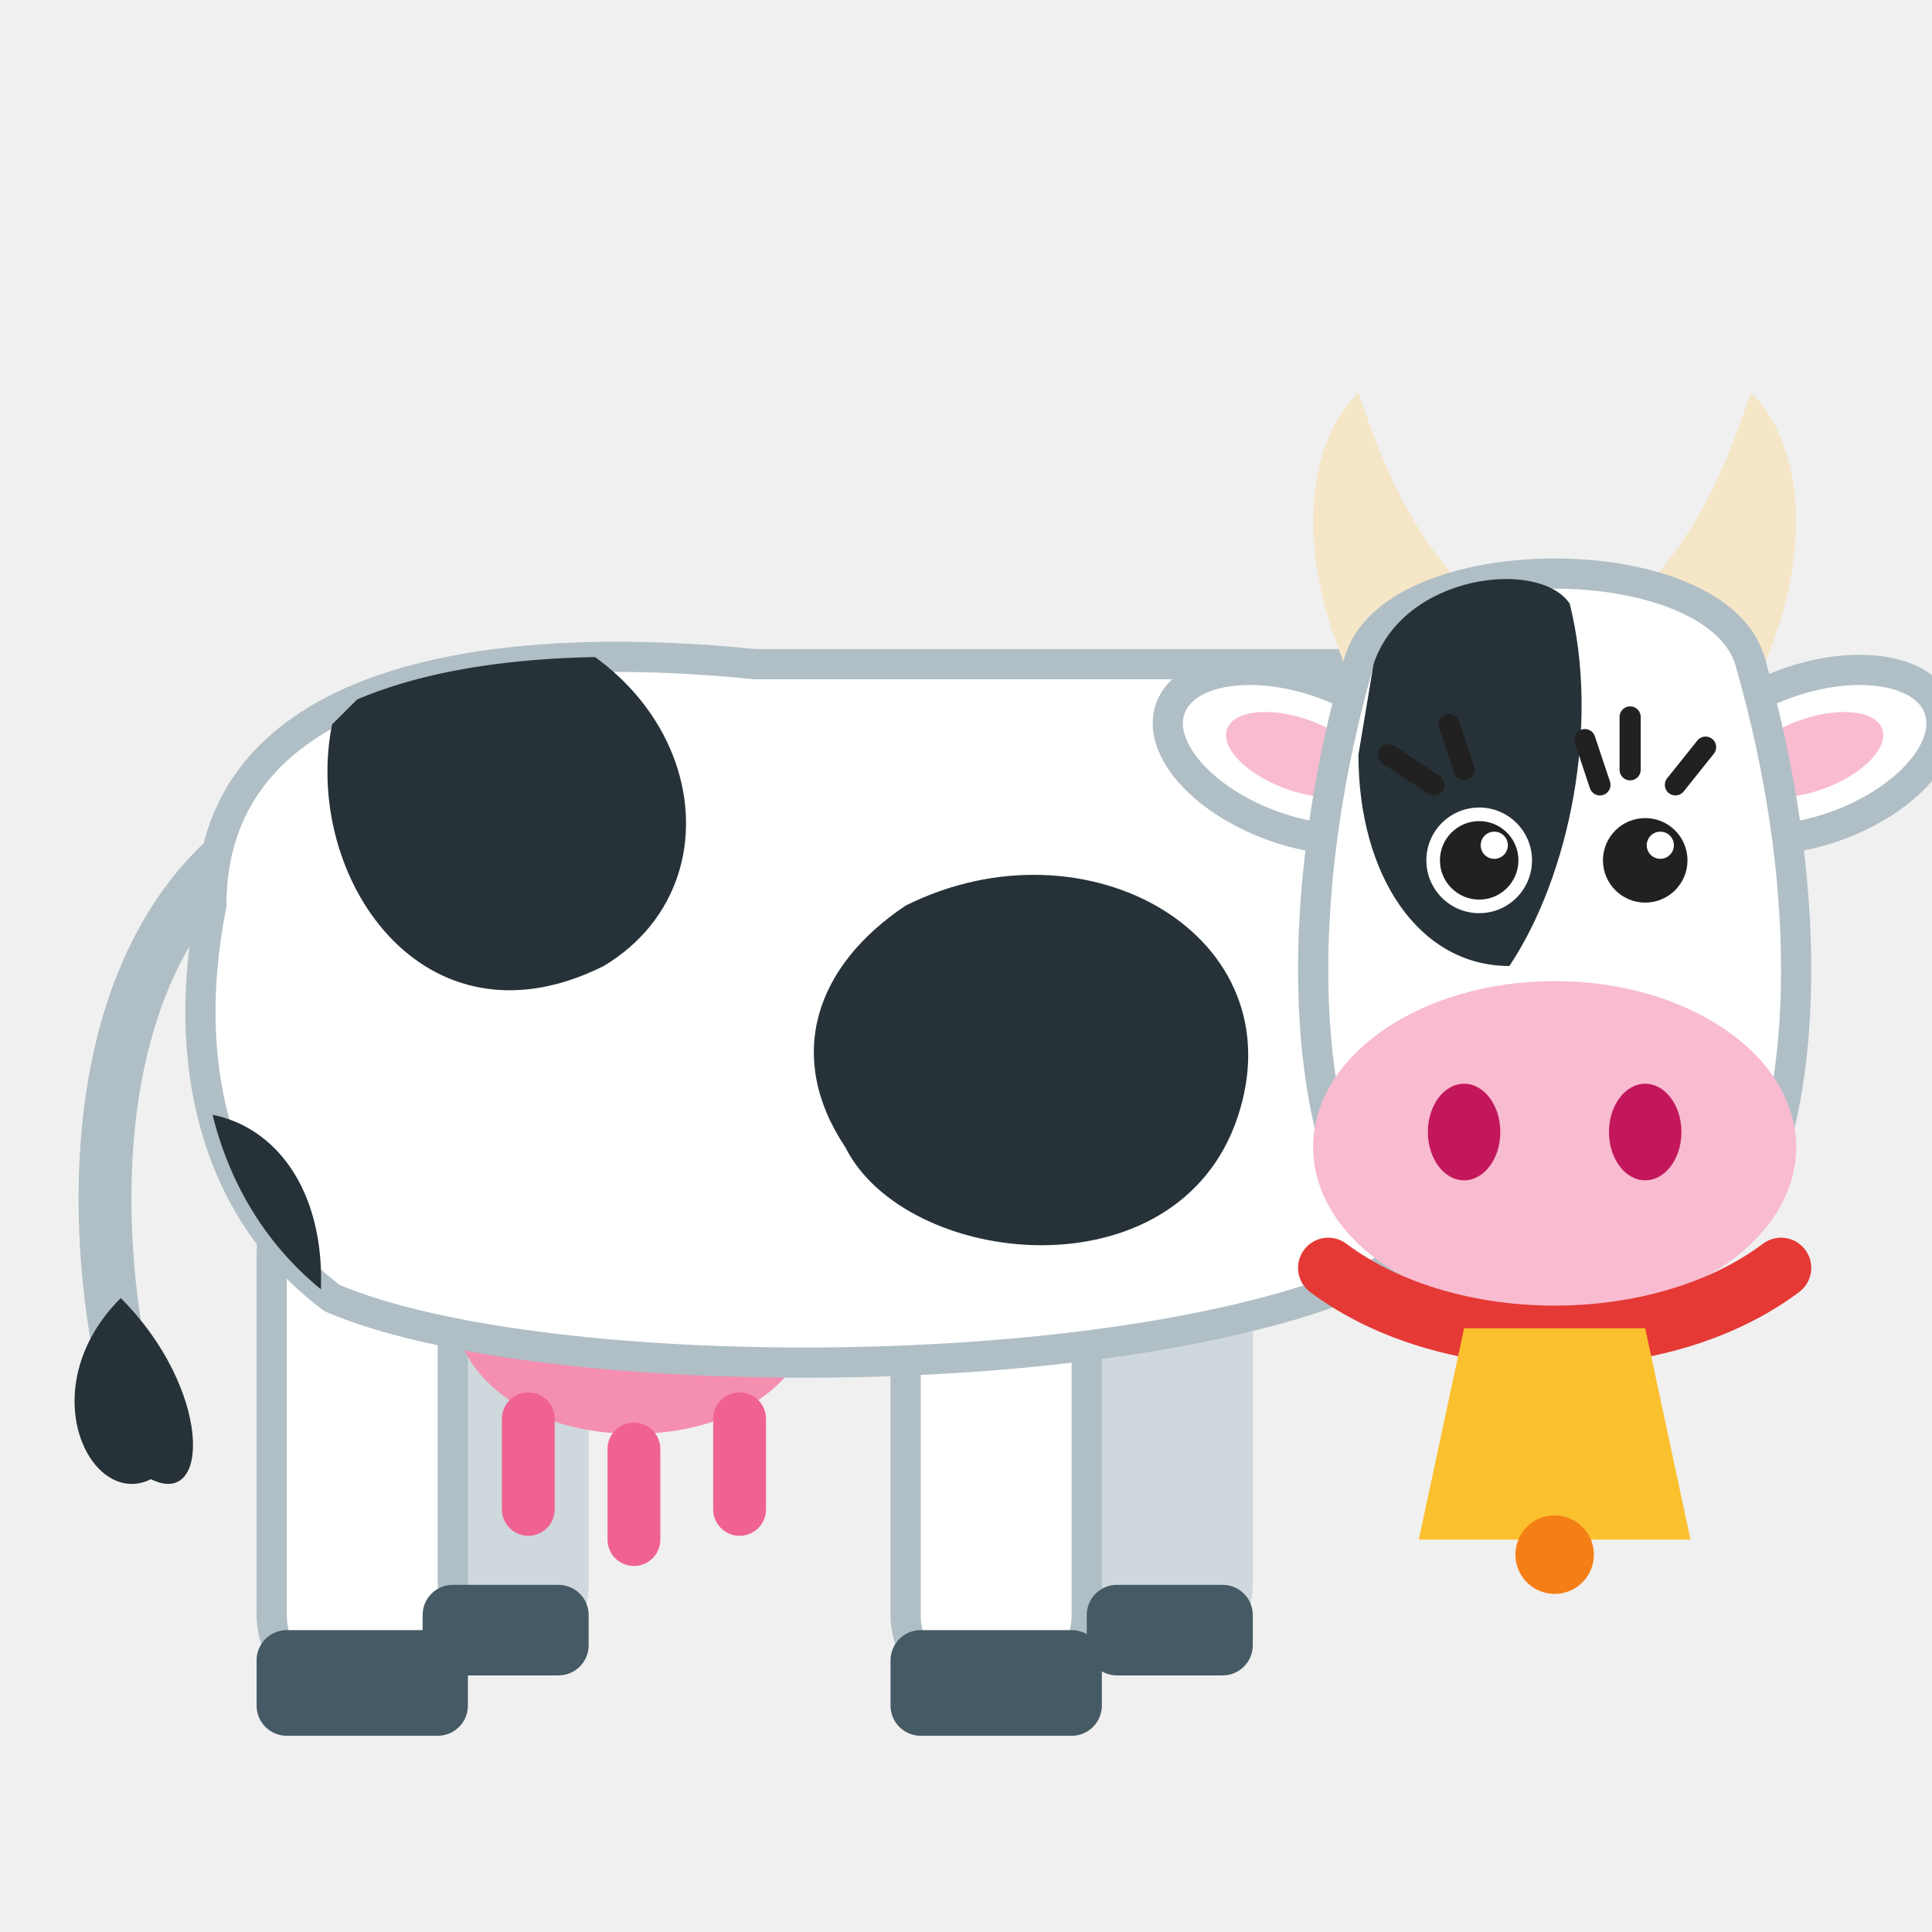
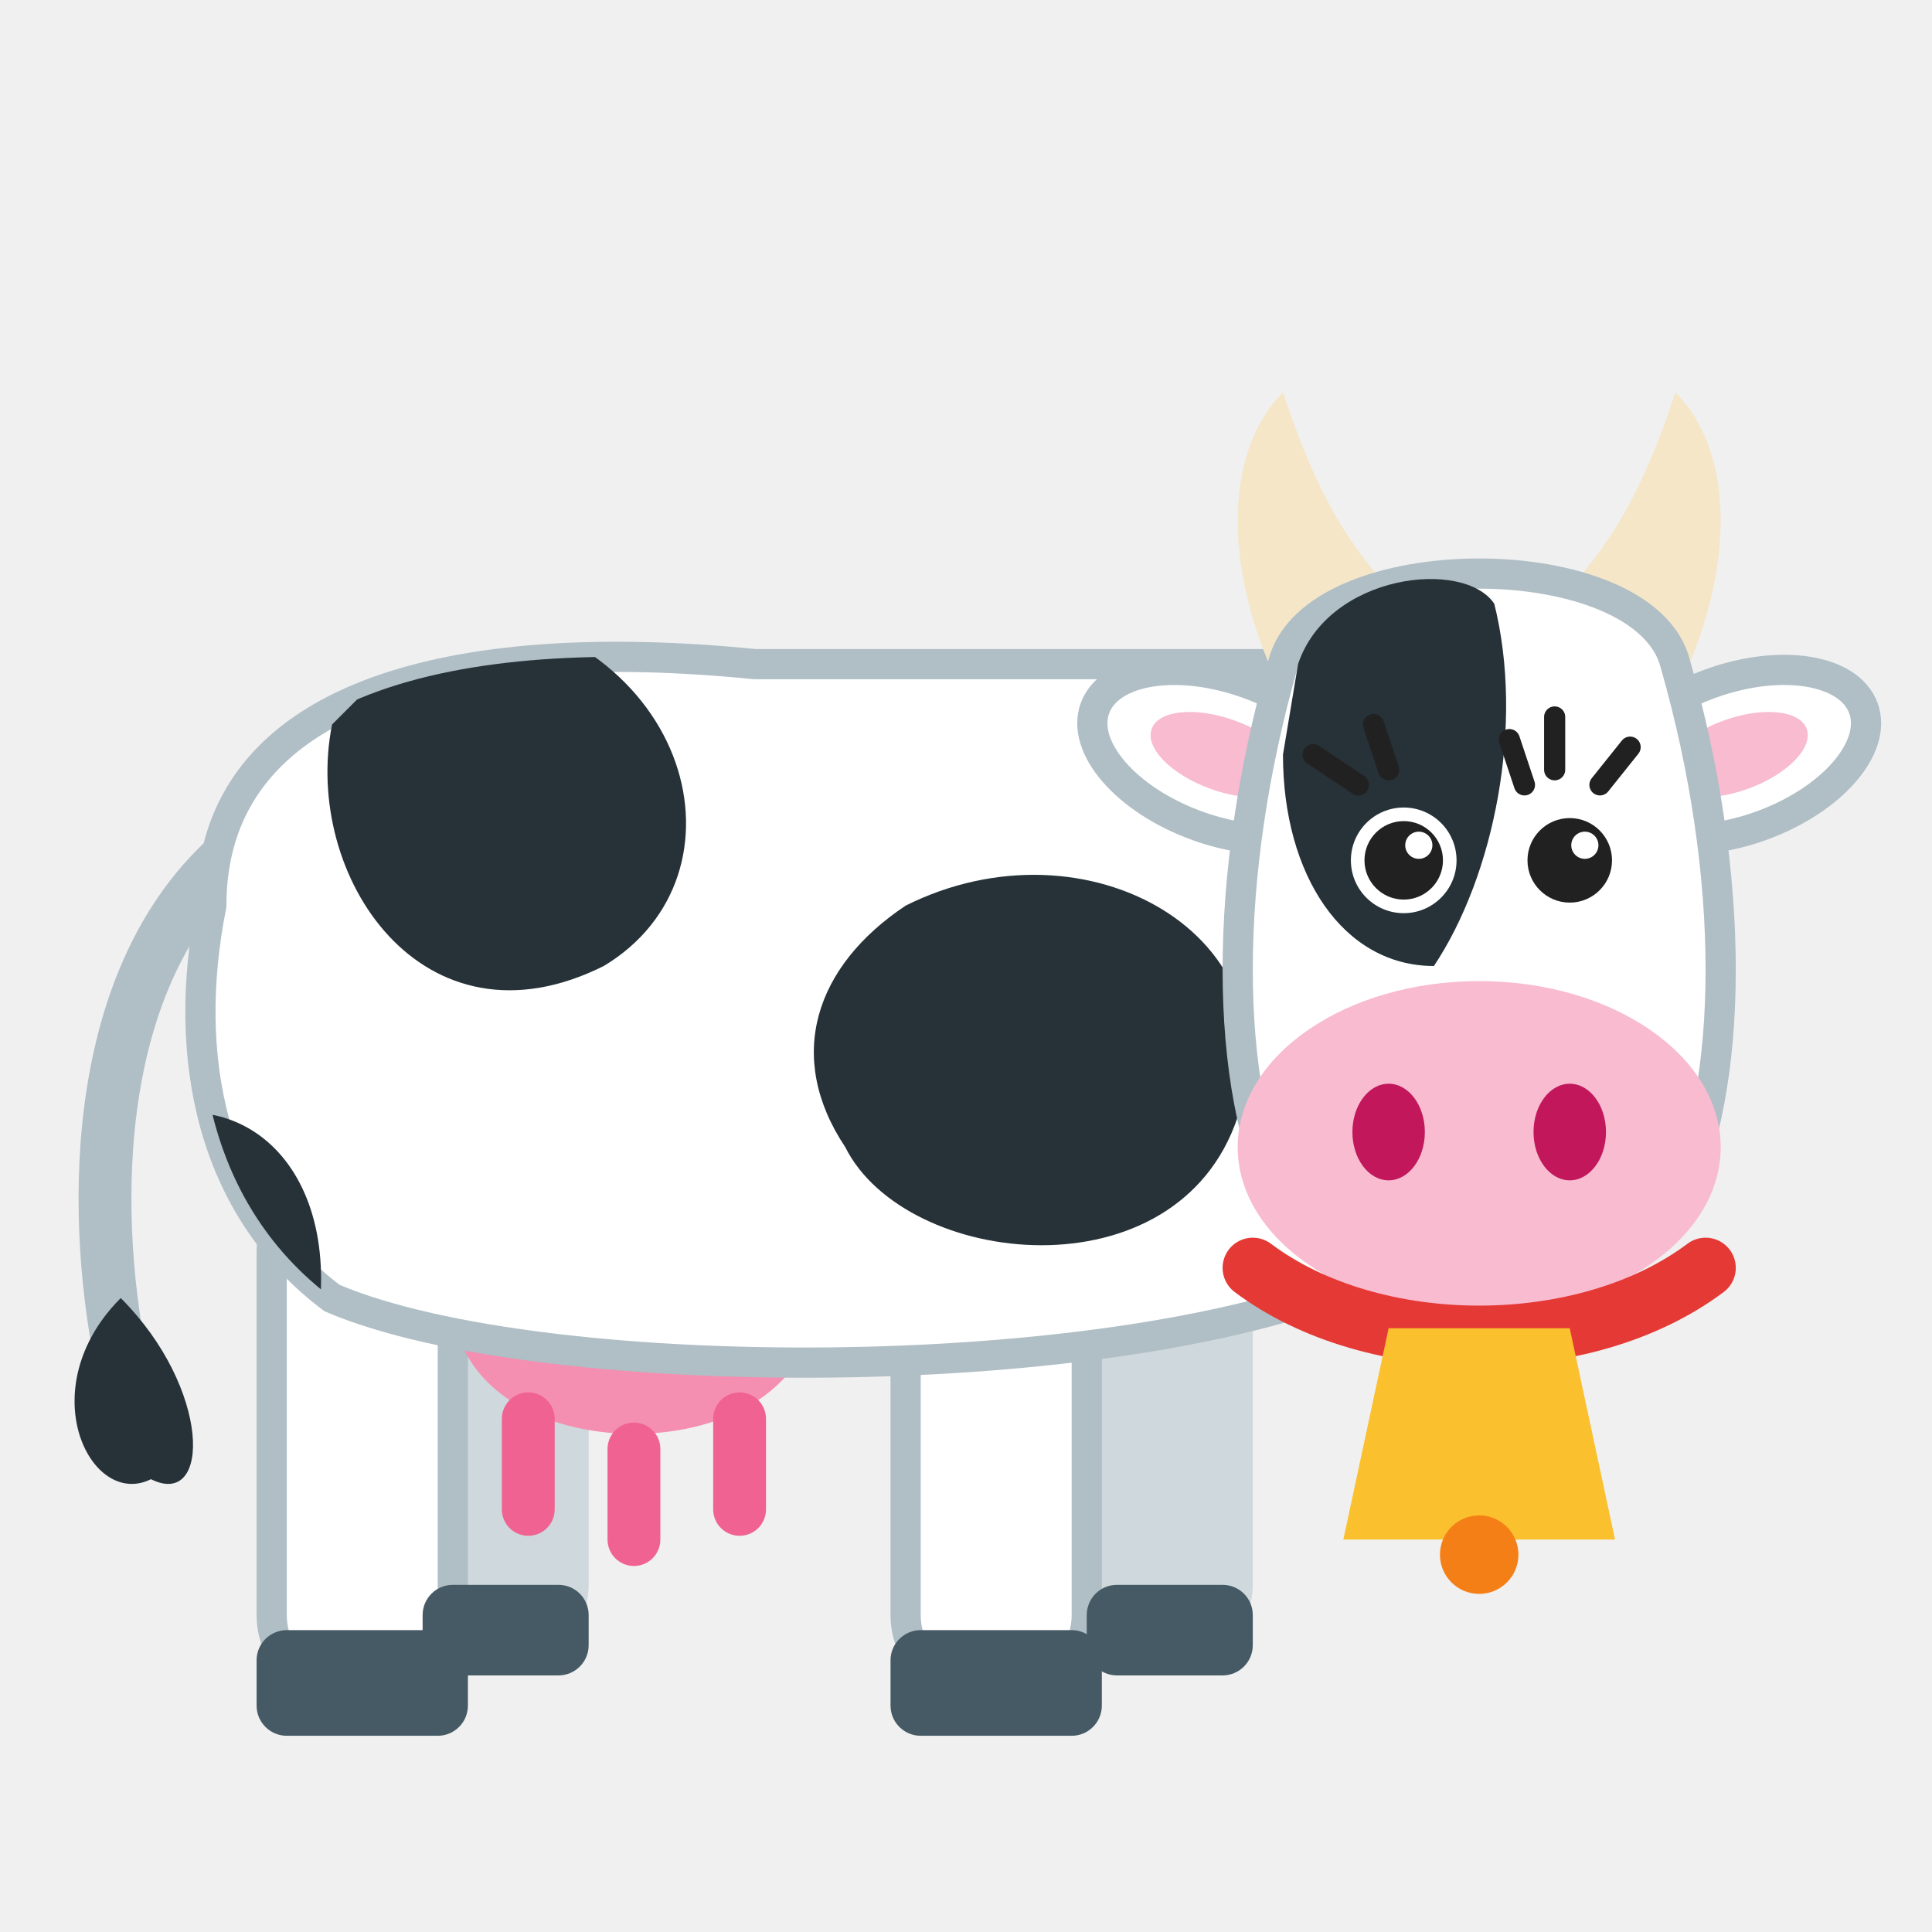
<svg xmlns="http://www.w3.org/2000/svg" viewBox="0 0 128 128">
  <defs>
    <clipPath id="cb">
      <path d="M14 60 C14 46 30 42 50 44 L90 44 C102 50 100 74 92 84 C76 92 36 92 22 86 C14 80 12 70 14 60 Z" />
    </clipPath>
  </defs>
  <path d="M16 56 C6 64 6 80 8 90" stroke="#b0bec5" stroke-width="3.5" fill="none" stroke-linecap="round" />
  <path d="M8 86 C2 92 6 100 10 98 C14 100 14 92 8 86 Z" fill="#263238" />
  <g fill="#cfd8dc">
    <rect x="28" y="78" width="11" height="32" rx="5" />
    <rect x="72" y="78" width="11" height="32" rx="5" />
  </g>
  <g fill="#fff" stroke="#b0bec5" stroke-width="2">
    <rect x="18" y="78" width="12" height="34" rx="5" />
    <rect x="60" y="78" width="12" height="34" rx="5" />
  </g>
  <g fill="#455a64">
    <rect x="17" y="108" width="14" height="7" rx="2" />
    <rect x="59" y="108" width="14" height="7" rx="2" />
    <rect x="28" y="105" width="11" height="6" rx="2" />
    <rect x="72" y="105" width="11" height="6" rx="2" />
  </g>
  <path d="M30 86 C30 98 54 98 54 86 Z" fill="#f48fb1" />
  <path d="M35 94 l0 6 M42 96 l0 6 M49 94 l0 6" stroke="#f06292" stroke-width="3.5" stroke-linecap="round" />
  <path d="M14 60 C14 46 30 42 50 44 L90 44 C102 50 100 74 92 84 C76 92 36 92 22 86 C14 80 12 70 14 60 Z" fill="#fff" stroke="#b0bec5" stroke-width="2" />
  <g clip-path="url(#cb)" fill="#263238">
    <path d="M30 40 C46 42 50 58 40 64 C28 70 20 58 22 48 Z" />
    <path d="M60 60 C72 54 86 62 82 74 C78 86 60 84 56 76 C52 70 54 64 60 60 Z" />
    <path d="M10 74 C18 72 24 80 20 92 L8 92 Z" />
  </g>
-   <path d="M90 46 C86 38 86 30 90 26 C92 32 94 36 98 40 Z M116 46 C120 38 120 30 116 26 C114 32 112 36 108 40 Z" fill="#f5e6c8" />
-   <ellipse cx="86" cy="50" rx="9" ry="5" fill="#fff" stroke="#b0bec5" stroke-width="2" transform="rotate(20 86 50)" />
-   <ellipse cx="120" cy="50" rx="9" ry="5" fill="#fff" stroke="#b0bec5" stroke-width="2" transform="rotate(-20 120 50)" />
-   <ellipse cx="86" cy="50" rx="5" ry="2.4" fill="#f8bbd0" transform="rotate(20 86 50)" />
-   <ellipse cx="120" cy="50" rx="5" ry="2.4" fill="#f8bbd0" transform="rotate(-20 120 50)" />
-   <path d="M90 44 C92 36 114 36 116 44 C120 58 120 72 116 80 L90 80 C86 72 86 58 90 44 Z" fill="#fff" stroke="#b0bec5" stroke-width="2" />
-   <path d="M91 44 C93 38 102 37 104 40 C106 48 104 58 100 64 C94 64 90 58 90 50 Z" fill="#263238" />
-   <circle cx="98" cy="57" r="3.5" fill="#fff" />
-   <circle cx="98" cy="57" r="2.6" fill="#212121" />
-   <circle cx="99" cy="56" r="0.9" fill="#fff" />
-   <circle cx="109" cy="57" r="2.8" fill="#212121" />
-   <circle cx="110" cy="56" r="0.9" fill="#fff" />
-   <path d="M95 52 l-3 -2 M97 51 l-1 -3 M106 52 l-1 -3 M108 51 l0 -3.5 M111 52 l2 -2.5" stroke="#212121" stroke-width="1.4" stroke-linecap="round" />
-   <ellipse cx="103" cy="76" rx="16" ry="11" fill="#f8bbd0" />
-   <ellipse cx="97" cy="75" rx="2.4" ry="3.2" fill="#c2185b" />
-   <ellipse cx="109" cy="75" rx="2.4" ry="3.2" fill="#c2185b" />
-   <path d="M88 84 C96 90 110 90 118 84" stroke="#e53935" stroke-width="4" fill="none" stroke-linecap="round" />
-   <path d="M97 88 L109 88 L112 102 L94 102 Z" fill="#fbc02d" />
-   <circle cx="103" cy="103" r="2.6" fill="#f57f17" />
+   <g transform="translate(-5 0)">
+     <path d="M90 46 C86 38 86 30 90 26 C92 32 94 36 98 40 Z M116 46 C120 38 120 30 116 26 C114 32 112 36 108 40 Z" fill="#f5e6c8" />
+     <ellipse cx="86" cy="50" rx="9" ry="5" fill="#fff" stroke="#b0bec5" stroke-width="2" transform="rotate(20 86 50)" />
+     <ellipse cx="120" cy="50" rx="9" ry="5" fill="#fff" stroke="#b0bec5" stroke-width="2" transform="rotate(-20 120 50)" />
+     <ellipse cx="86" cy="50" rx="5" ry="2.4" fill="#f8bbd0" transform="rotate(20 86 50)" />
+     <ellipse cx="120" cy="50" rx="5" ry="2.4" fill="#f8bbd0" transform="rotate(-20 120 50)" />
+     <path d="M90 44 C92 36 114 36 116 44 C120 58 120 72 116 80 L90 80 C86 72 86 58 90 44 Z" fill="#fff" stroke="#b0bec5" stroke-width="2" />
+     <path d="M91 44 C93 38 102 37 104 40 C106 48 104 58 100 64 C94 64 90 58 90 50 Z" fill="#263238" />
+     <circle cx="98" cy="57" r="3.5" fill="#fff" />
+     <circle cx="98" cy="57" r="2.6" fill="#212121" />
+     <circle cx="99" cy="56" r="0.9" fill="#fff" />
+     <circle cx="109" cy="57" r="2.8" fill="#212121" />
+     <circle cx="110" cy="56" r="0.9" fill="#fff" />
+     <path d="M95 52 l-3 -2 M97 51 l-1 -3 M106 52 l-1 -3 M108 51 l0 -3.5 M111 52 l2 -2.5" stroke="#212121" stroke-width="1.4" stroke-linecap="round" />
+     <ellipse cx="103" cy="76" rx="16" ry="11" fill="#f8bbd0" />
+     <ellipse cx="97" cy="75" rx="2.4" ry="3.2" fill="#c2185b" />
+     <ellipse cx="109" cy="75" rx="2.4" ry="3.2" fill="#c2185b" />
+     <path d="M88 84 C96 90 110 90 118 84" stroke="#e53935" stroke-width="4" fill="none" stroke-linecap="round" />
+     <path d="M97 88 L109 88 L112 102 L94 102 Z" fill="#fbc02d" />
+     <circle cx="103" cy="103" r="2.6" fill="#f57f17" />
+   </g>
</svg>
